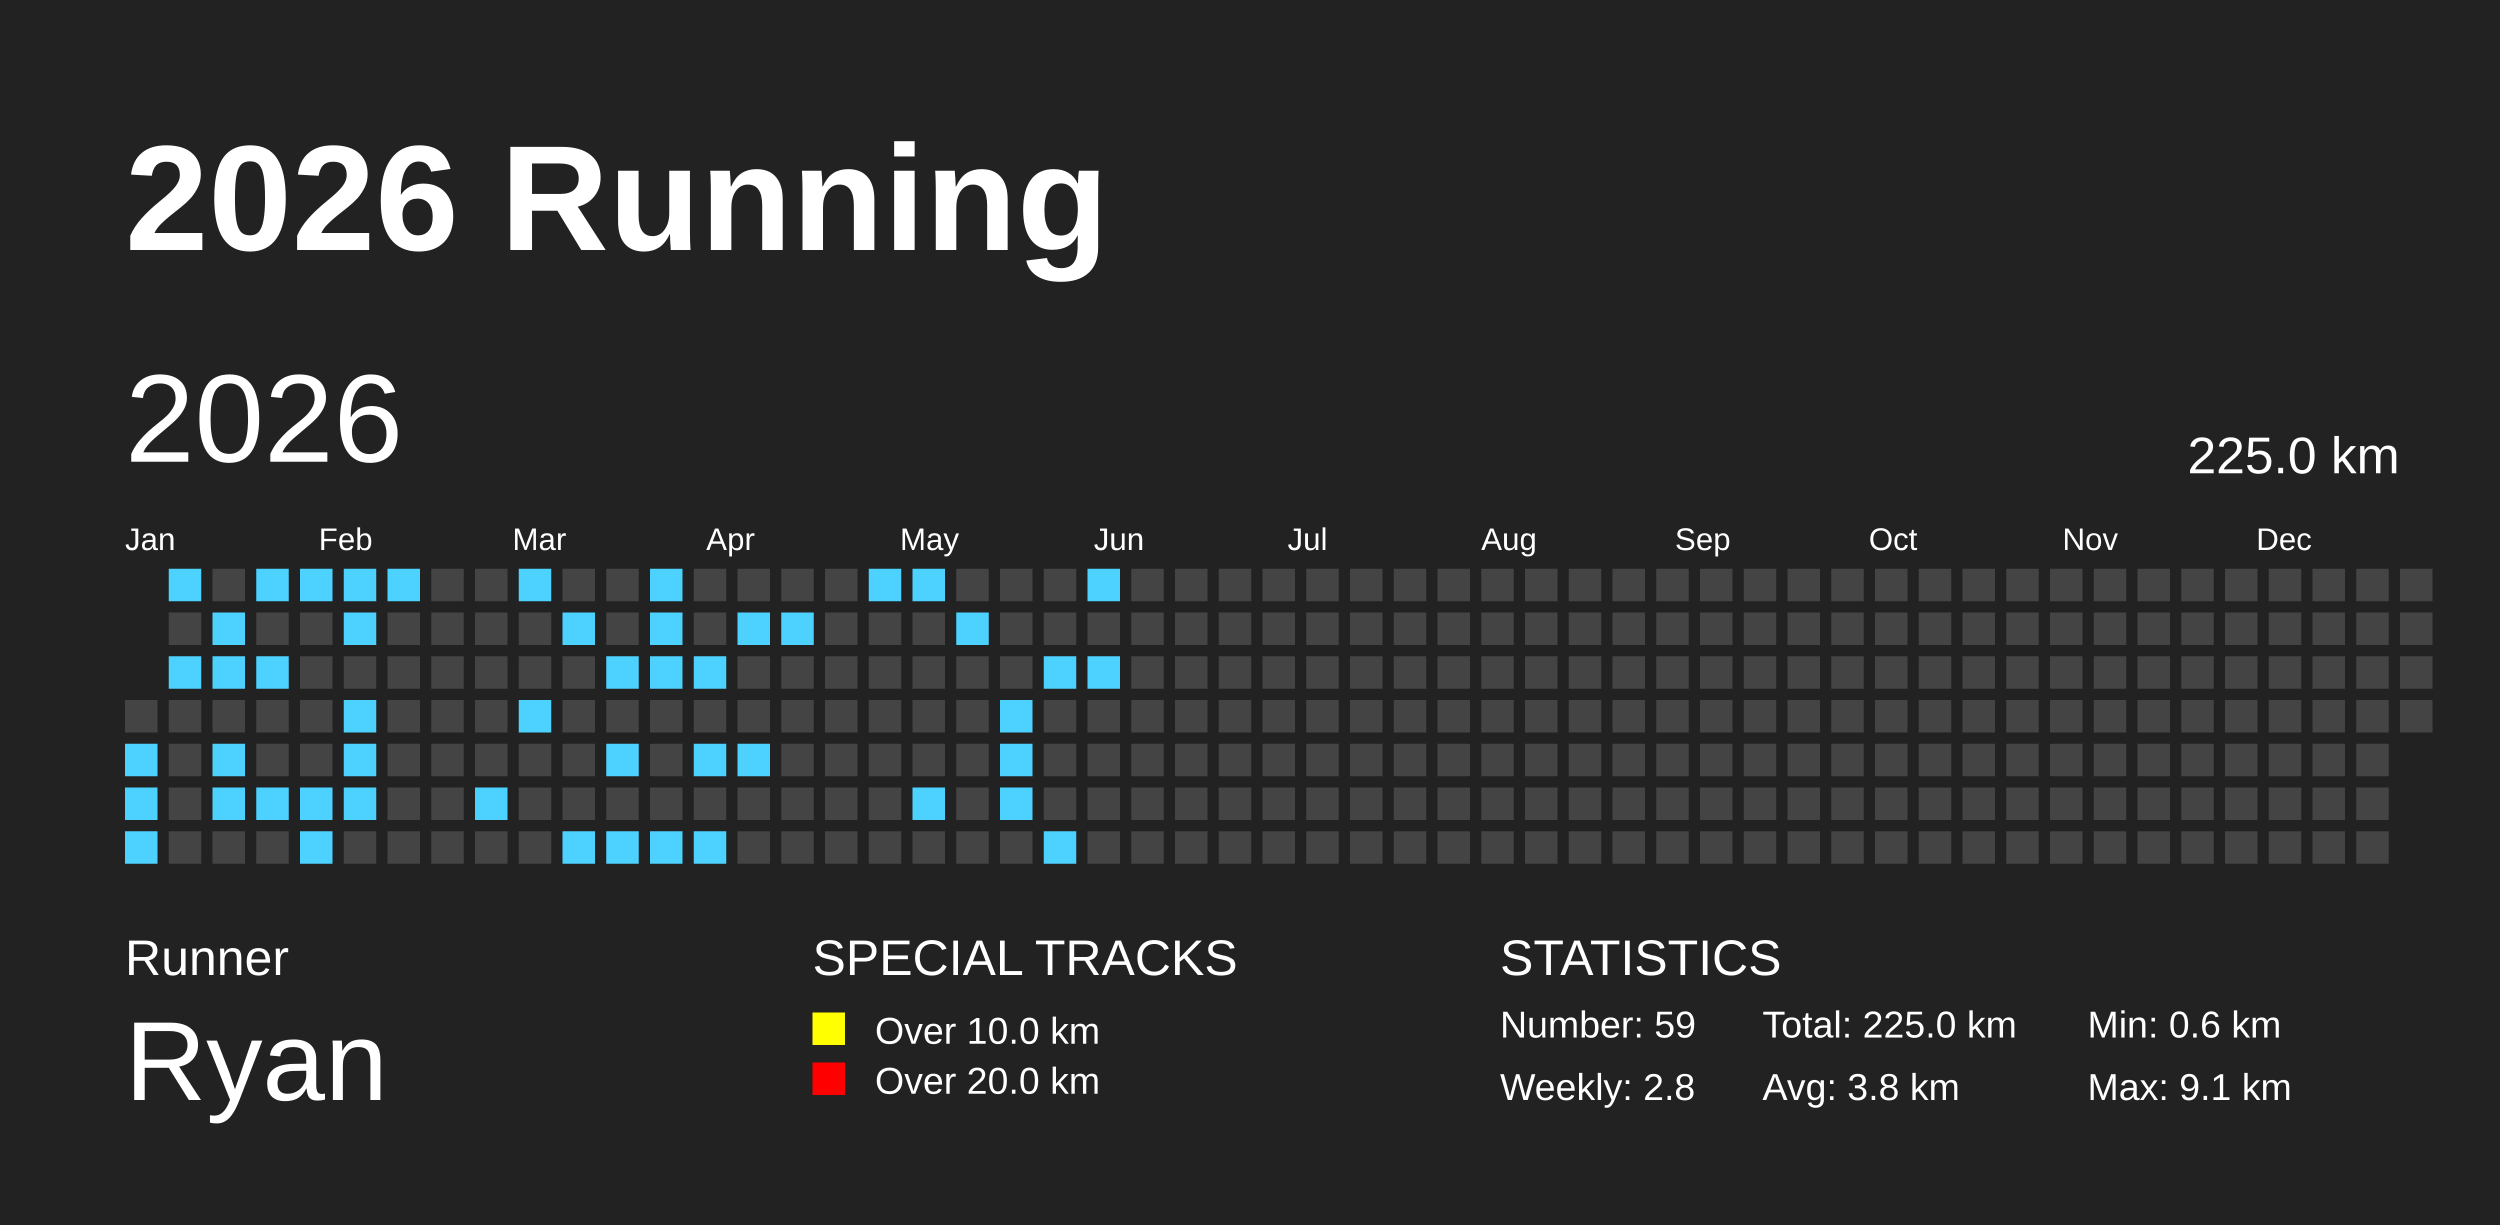
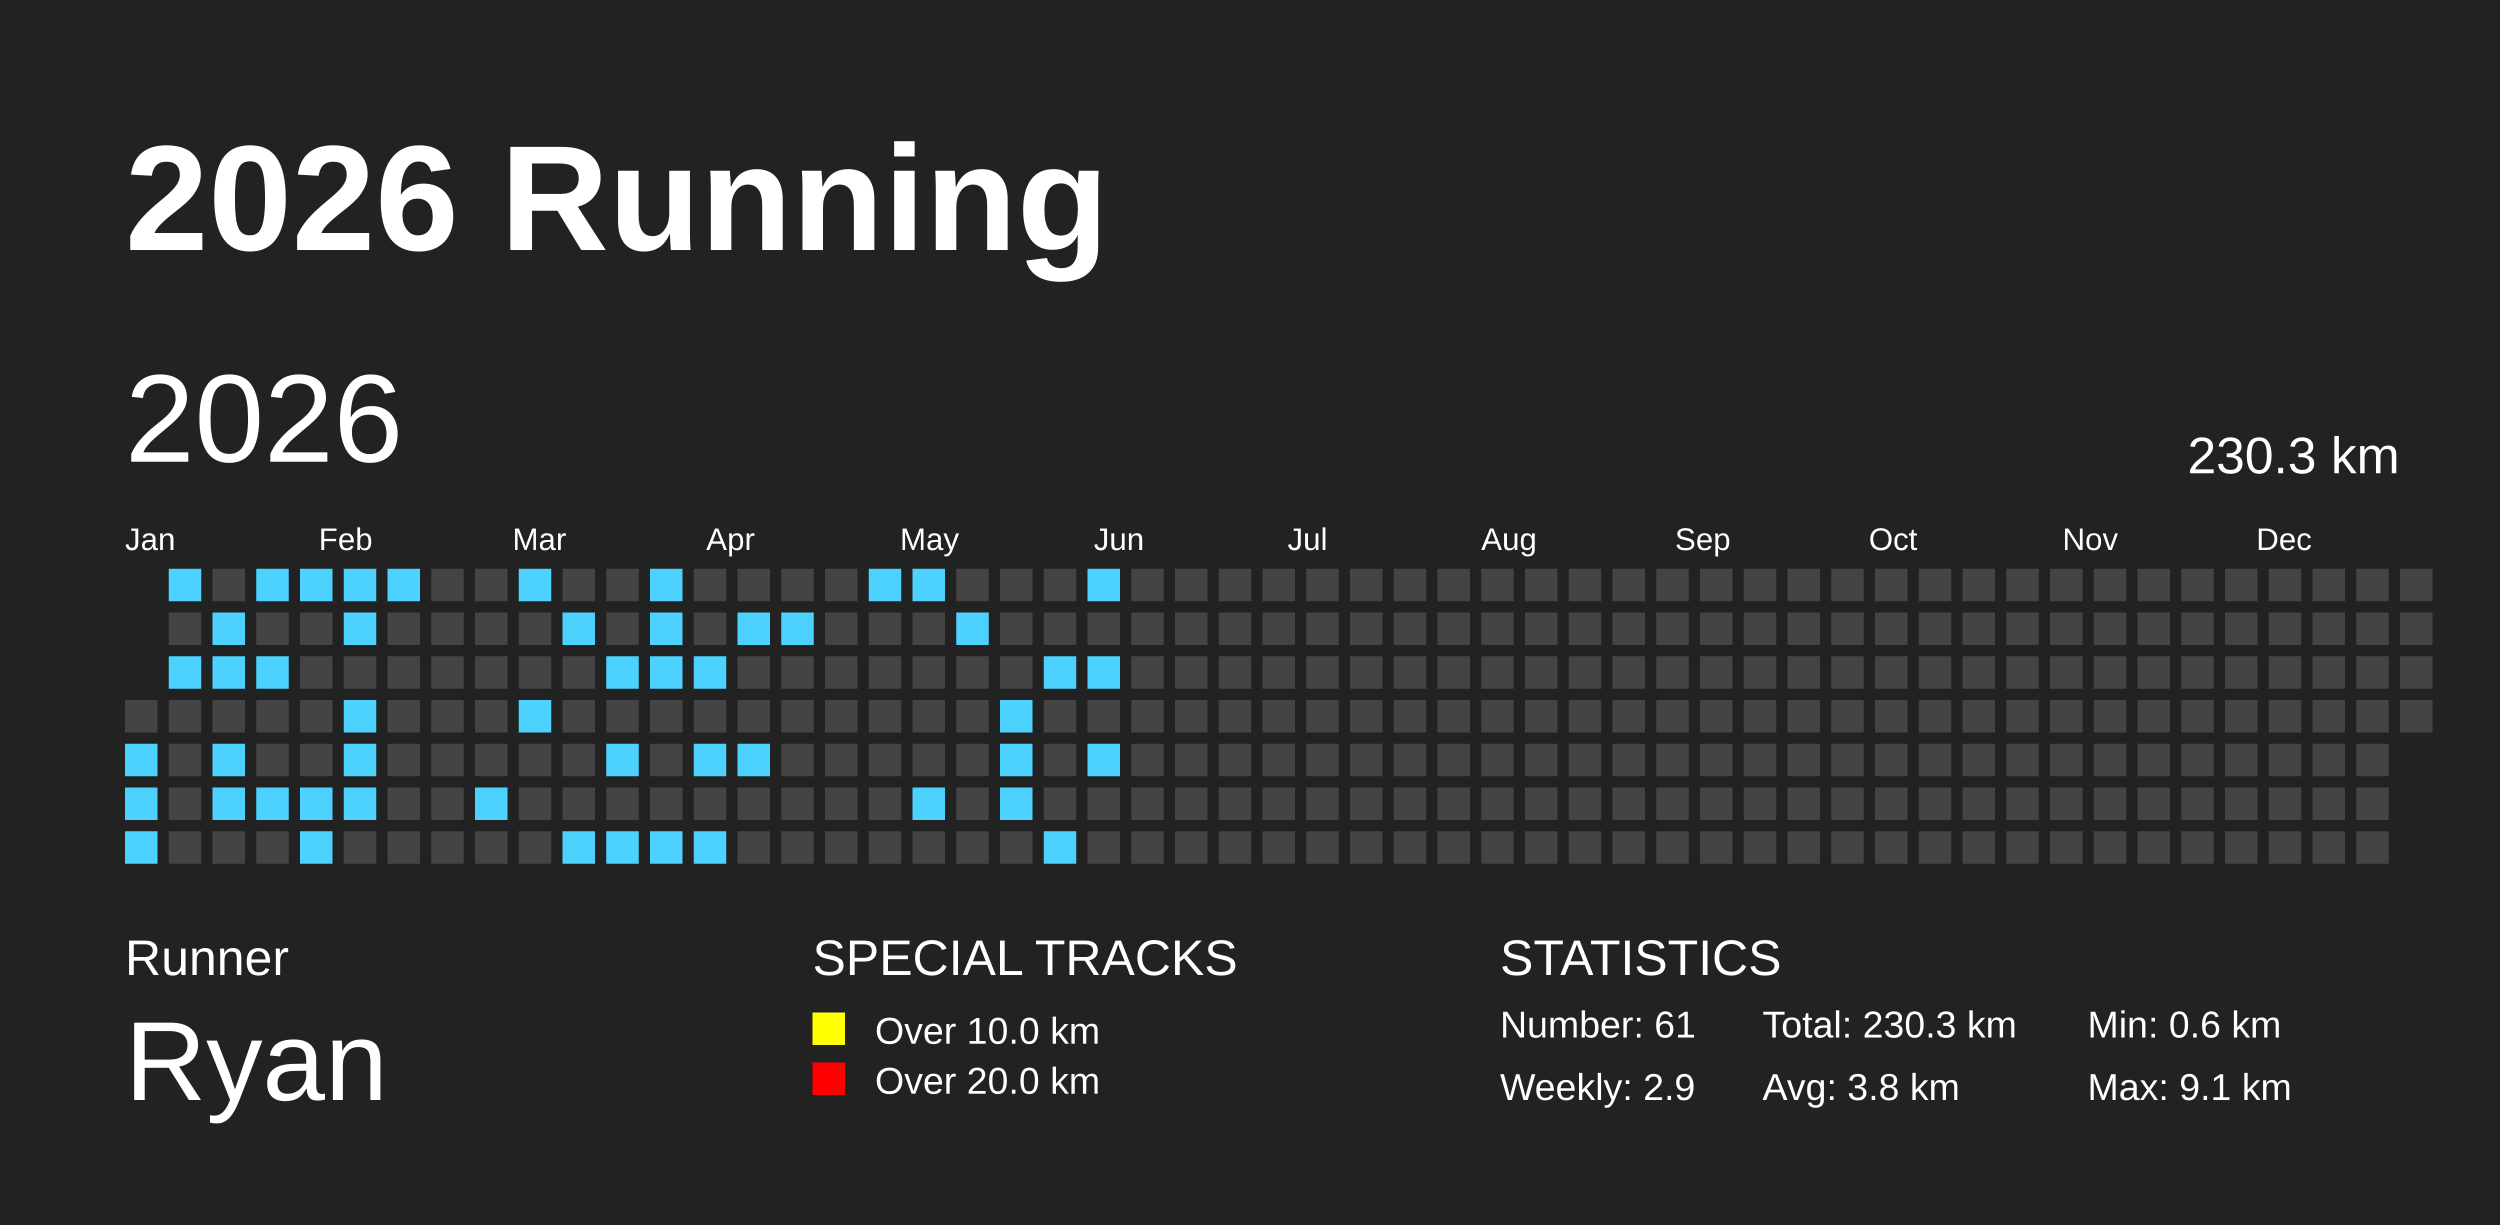
<svg xmlns="http://www.w3.org/2000/svg" baseProfile="full" height="98mm" version="1.1" viewBox="0,0,200,98" width="200mm">
  <defs />
  <rect fill="#222222" height="98" width="200" x="0" y="0" />
  <text fill="#FFFFFF" style="font-size:12px; font-family:Arial; font-weight:bold;" x="10" y="20">2026 Running</text>
  <text fill="#FFFFFF" style="font-size:4px; font-family:Arial" x="10" y="78">Runner</text>
  <text fill="#FFFFFF" style="font-size:9px; font-family:Arial" x="10" y="88">Ryan</text>
  <text fill="#FFFFFF" style="font-size:4px; font-family:Arial" x="65" y="78">SPECIAL TRACKS</text>
  <rect fill="yellow" height="2.6" width="2.6" x="65" y="81" />
  <text fill="#FFFFFF" style="font-size:3px; font-family:Arial" x="70" y="83.5">Over 10.0 km</text>
  <rect fill="red" height="2.6" width="2.6" x="65" y="85" />
  <text fill="#FFFFFF" style="font-size:3px; font-family:Arial" x="70" y="87.5">Over 20.0 km</text>
  <text fill="#FFFFFF" style="font-size:4px; font-family:Arial" x="120" y="78">STATISTICS</text>
-   <text fill="#FFFFFF" style="font-size:3px; font-family:Arial" x="120" y="83">Number: 59</text>
-   <text fill="#FFFFFF" style="font-size:3px; font-family:Arial" x="120" y="88">Weekly: 2.8</text>
-   <text fill="#FFFFFF" style="font-size:3px; font-family:Arial" x="141" y="83">Total: 225.0 km</text>
+   <text fill="#FFFFFF" style="font-size:3px; font-family:Arial" x="120" y="83">Number: 61</text>
+   <text fill="#FFFFFF" style="font-size:3px; font-family:Arial" x="120" y="88">Weekly: 2.9</text>
+   <text fill="#FFFFFF" style="font-size:3px; font-family:Arial" x="141" y="83">Total: 230.3 km</text>
  <text fill="#FFFFFF" style="font-size:3px; font-family:Arial" x="141" y="88">Avg: 3.8 km</text>
  <text fill="#FFFFFF" style="font-size:3px; font-family:Arial" x="167" y="83">Min: 0.6 km</text>
  <text fill="#FFFFFF" style="font-size:3px; font-family:Arial" x="167" y="88">Max: 9.1 km</text>
  <text dominant-baseline="hanging" fill="#FFFFFF" style="font-size:10.0px; font-family:Arial;" x="10" y="30">2026</text>
-   <text dominant-baseline="hanging" fill="#FFFFFF" style="font-size:4.125px; font-family:Arial;" x="175" y="35">225.0 km</text>
+   <text dominant-baseline="hanging" fill="#FFFFFF" style="font-size:4.125px; font-family:Arial;" x="175" y="35">230.3 km</text>
  <text fill="#FFFFFF" style="font-size:2.5px; font-family:Arial" x="10.0" y="44">Jan</text>
  <text fill="#FFFFFF" style="font-size:2.5px; font-family:Arial" x="25.5" y="44">Feb</text>
  <text fill="#FFFFFF" style="font-size:2.5px; font-family:Arial" x="41.0" y="44">Mar</text>
  <text fill="#FFFFFF" style="font-size:2.5px; font-family:Arial" x="56.5" y="44">Apr</text>
  <text fill="#FFFFFF" style="font-size:2.5px; font-family:Arial" x="72.0" y="44">May</text>
  <text fill="#FFFFFF" style="font-size:2.5px; font-family:Arial" x="87.5" y="44">Jun</text>
  <text fill="#FFFFFF" style="font-size:2.5px; font-family:Arial" x="103.0" y="44">Jul</text>
  <text fill="#FFFFFF" style="font-size:2.5px; font-family:Arial" x="118.5" y="44">Aug</text>
  <text fill="#FFFFFF" style="font-size:2.5px; font-family:Arial" x="134.0" y="44">Sep</text>
  <text fill="#FFFFFF" style="font-size:2.5px; font-family:Arial" x="149.5" y="44">Oct</text>
  <text fill="#FFFFFF" style="font-size:2.5px; font-family:Arial" x="165.0" y="44">Nov</text>
  <text fill="#FFFFFF" style="font-size:2.5px; font-family:Arial" x="180.5" y="44">Dec</text>
  <rect fill="#444444" height="2.6" width="2.6" x="10.0" y="56.0" />
  <rect fill="#4DD2FF" height="2.6" width="2.6" x="10.0" y="59.5" />
  <rect fill="#4DD2FF" height="2.6" width="2.6" x="10.0" y="63.0" />
  <rect fill="#4DD2FF" height="2.6" width="2.6" x="10.0" y="66.5" />
  <rect fill="#4DD2FF" height="2.6" width="2.6" x="13.5" y="45.5" />
  <rect fill="#444444" height="2.6" width="2.6" x="13.5" y="49.0" />
  <rect fill="#4DD2FF" height="2.6" width="2.6" x="13.5" y="52.5" />
  <rect fill="#444444" height="2.6" width="2.6" x="13.5" y="56.0" />
  <rect fill="#444444" height="2.6" width="2.6" x="13.5" y="59.5" />
  <rect fill="#444444" height="2.6" width="2.6" x="13.5" y="63.0" />
  <rect fill="#444444" height="2.6" width="2.6" x="13.5" y="66.5" />
  <rect fill="#444444" height="2.6" width="2.6" x="17.0" y="45.5" />
  <rect fill="#4DD2FF" height="2.6" width="2.6" x="17.0" y="49.0" />
  <rect fill="#4DD2FF" height="2.6" width="2.6" x="17.0" y="52.5" />
  <rect fill="#444444" height="2.6" width="2.6" x="17.0" y="56.0" />
  <rect fill="#4DD2FF" height="2.6" width="2.6" x="17.0" y="59.5" />
  <rect fill="#4DD2FF" height="2.6" width="2.6" x="17.0" y="63.0" />
  <rect fill="#444444" height="2.6" width="2.6" x="17.0" y="66.5" />
  <rect fill="#4DD2FF" height="2.6" width="2.6" x="20.5" y="45.5" />
  <rect fill="#444444" height="2.6" width="2.6" x="20.5" y="49.0" />
  <rect fill="#4DD2FF" height="2.6" width="2.6" x="20.5" y="52.5" />
  <rect fill="#444444" height="2.6" width="2.6" x="20.5" y="56.0" />
  <rect fill="#444444" height="2.6" width="2.6" x="20.5" y="59.5" />
  <rect fill="#4DD2FF" height="2.6" width="2.6" x="20.5" y="63.0" />
  <rect fill="#444444" height="2.6" width="2.6" x="20.5" y="66.5" />
  <rect fill="#4DD2FF" height="2.6" width="2.6" x="24.0" y="45.5" />
  <rect fill="#444444" height="2.6" width="2.6" x="24.0" y="49.0" />
  <rect fill="#444444" height="2.6" width="2.6" x="24.0" y="52.5" />
  <rect fill="#444444" height="2.6" width="2.6" x="24.0" y="56.0" />
  <rect fill="#444444" height="2.6" width="2.6" x="24.0" y="59.5" />
  <rect fill="#4DD2FF" height="2.6" width="2.6" x="24.0" y="63.0" />
  <rect fill="#4DD2FF" height="2.6" width="2.6" x="24.0" y="66.5" />
  <rect fill="#4DD2FF" height="2.6" width="2.6" x="27.5" y="45.5" />
  <rect fill="#4DD2FF" height="2.6" width="2.6" x="27.5" y="49.0" />
  <rect fill="#444444" height="2.6" width="2.6" x="27.5" y="52.5" />
  <rect fill="#4DD2FF" height="2.6" width="2.6" x="27.5" y="56.0" />
  <rect fill="#4DD2FF" height="2.6" width="2.6" x="27.5" y="59.5" />
  <rect fill="#4DD2FF" height="2.6" width="2.6" x="27.5" y="63.0" />
  <rect fill="#444444" height="2.6" width="2.6" x="27.5" y="66.5" />
  <rect fill="#4DD2FF" height="2.6" width="2.6" x="31.0" y="45.5" />
  <rect fill="#444444" height="2.6" width="2.6" x="31.0" y="49.0" />
  <rect fill="#444444" height="2.6" width="2.6" x="31.0" y="52.5" />
  <rect fill="#444444" height="2.6" width="2.6" x="31.0" y="56.0" />
  <rect fill="#444444" height="2.6" width="2.6" x="31.0" y="59.5" />
  <rect fill="#444444" height="2.6" width="2.6" x="31.0" y="63.0" />
  <rect fill="#444444" height="2.6" width="2.6" x="31.0" y="66.5" />
  <rect fill="#444444" height="2.6" width="2.6" x="34.5" y="45.5" />
  <rect fill="#444444" height="2.6" width="2.6" x="34.5" y="49.0" />
  <rect fill="#444444" height="2.6" width="2.6" x="34.5" y="52.5" />
  <rect fill="#444444" height="2.6" width="2.6" x="34.5" y="56.0" />
  <rect fill="#444444" height="2.6" width="2.6" x="34.5" y="59.5" />
  <rect fill="#444444" height="2.6" width="2.6" x="34.5" y="63.0" />
  <rect fill="#444444" height="2.6" width="2.6" x="34.5" y="66.5" />
  <rect fill="#444444" height="2.6" width="2.6" x="38.0" y="45.5" />
  <rect fill="#444444" height="2.6" width="2.6" x="38.0" y="49.0" />
  <rect fill="#444444" height="2.6" width="2.6" x="38.0" y="52.5" />
  <rect fill="#444444" height="2.6" width="2.6" x="38.0" y="56.0" />
  <rect fill="#444444" height="2.6" width="2.6" x="38.0" y="59.5" />
  <rect fill="#4DD2FF" height="2.6" width="2.6" x="38.0" y="63.0" />
  <rect fill="#444444" height="2.6" width="2.6" x="38.0" y="66.5" />
  <rect fill="#4DD2FF" height="2.6" width="2.6" x="41.5" y="45.5" />
  <rect fill="#444444" height="2.6" width="2.6" x="41.5" y="49.0" />
  <rect fill="#444444" height="2.6" width="2.6" x="41.5" y="52.5" />
  <rect fill="#4DD2FF" height="2.6" width="2.6" x="41.5" y="56.0" />
  <rect fill="#444444" height="2.6" width="2.6" x="41.5" y="59.5" />
  <rect fill="#444444" height="2.6" width="2.6" x="41.5" y="63.0" />
  <rect fill="#444444" height="2.6" width="2.6" x="41.5" y="66.5" />
  <rect fill="#444444" height="2.6" width="2.6" x="45.0" y="45.5" />
  <rect fill="#4DD2FF" height="2.6" width="2.6" x="45.0" y="49.0" />
  <rect fill="#444444" height="2.6" width="2.6" x="45.0" y="52.5" />
  <rect fill="#444444" height="2.6" width="2.6" x="45.0" y="56.0" />
  <rect fill="#444444" height="2.6" width="2.6" x="45.0" y="59.5" />
  <rect fill="#444444" height="2.6" width="2.6" x="45.0" y="63.0" />
  <rect fill="#4DD2FF" height="2.6" width="2.6" x="45.0" y="66.5" />
  <rect fill="#444444" height="2.6" width="2.6" x="48.5" y="45.5" />
  <rect fill="#444444" height="2.6" width="2.6" x="48.5" y="49.0" />
  <rect fill="#4DD2FF" height="2.6" width="2.6" x="48.5" y="52.5" />
  <rect fill="#444444" height="2.6" width="2.6" x="48.5" y="56.0" />
  <rect fill="#4DD2FF" height="2.6" width="2.6" x="48.5" y="59.5" />
  <rect fill="#444444" height="2.6" width="2.6" x="48.5" y="63.0" />
  <rect fill="#4DD2FF" height="2.6" width="2.6" x="48.5" y="66.5" />
  <rect fill="#4DD2FF" height="2.6" width="2.6" x="52.0" y="45.5" />
  <rect fill="#4DD2FF" height="2.6" width="2.6" x="52.0" y="49.0" />
  <rect fill="#4DD2FF" height="2.6" width="2.6" x="52.0" y="52.5" />
  <rect fill="#444444" height="2.6" width="2.6" x="52.0" y="56.0" />
  <rect fill="#444444" height="2.6" width="2.6" x="52.0" y="59.5" />
  <rect fill="#444444" height="2.6" width="2.6" x="52.0" y="63.0" />
  <rect fill="#4DD2FF" height="2.6" width="2.6" x="52.0" y="66.5" />
  <rect fill="#444444" height="2.6" width="2.6" x="55.5" y="45.5" />
  <rect fill="#444444" height="2.6" width="2.6" x="55.5" y="49.0" />
  <rect fill="#4DD2FF" height="2.6" width="2.6" x="55.5" y="52.5" />
  <rect fill="#444444" height="2.6" width="2.6" x="55.5" y="56.0" />
  <rect fill="#4DD2FF" height="2.6" width="2.6" x="55.5" y="59.5" />
  <rect fill="#444444" height="2.6" width="2.6" x="55.5" y="63.0" />
  <rect fill="#4DD2FF" height="2.6" width="2.6" x="55.5" y="66.5" />
  <rect fill="#444444" height="2.6" width="2.6" x="59.0" y="45.5" />
  <rect fill="#4DD2FF" height="2.6" width="2.6" x="59.0" y="49.0" />
  <rect fill="#444444" height="2.6" width="2.6" x="59.0" y="52.5" />
  <rect fill="#444444" height="2.6" width="2.6" x="59.0" y="56.0" />
  <rect fill="#4DD2FF" height="2.6" width="2.6" x="59.0" y="59.5" />
  <rect fill="#444444" height="2.6" width="2.6" x="59.0" y="63.0" />
  <rect fill="#444444" height="2.6" width="2.6" x="59.0" y="66.5" />
  <rect fill="#444444" height="2.6" width="2.6" x="62.5" y="45.5" />
  <rect fill="#4DD2FF" height="2.6" width="2.6" x="62.5" y="49.0" />
  <rect fill="#444444" height="2.6" width="2.6" x="62.5" y="52.5" />
  <rect fill="#444444" height="2.6" width="2.6" x="62.5" y="56.0" />
  <rect fill="#444444" height="2.6" width="2.6" x="62.5" y="59.5" />
  <rect fill="#444444" height="2.6" width="2.6" x="62.5" y="63.0" />
  <rect fill="#444444" height="2.6" width="2.6" x="62.5" y="66.5" />
  <rect fill="#444444" height="2.6" width="2.6" x="66.0" y="45.5" />
  <rect fill="#444444" height="2.6" width="2.6" x="66.0" y="49.0" />
  <rect fill="#444444" height="2.6" width="2.6" x="66.0" y="52.5" />
  <rect fill="#444444" height="2.6" width="2.6" x="66.0" y="56.0" />
  <rect fill="#444444" height="2.6" width="2.6" x="66.0" y="59.5" />
  <rect fill="#444444" height="2.6" width="2.6" x="66.0" y="63.0" />
  <rect fill="#444444" height="2.6" width="2.6" x="66.0" y="66.5" />
  <rect fill="#4DD2FF" height="2.6" width="2.6" x="69.5" y="45.5" />
  <rect fill="#444444" height="2.6" width="2.6" x="69.5" y="49.0" />
  <rect fill="#444444" height="2.6" width="2.6" x="69.5" y="52.5" />
  <rect fill="#444444" height="2.6" width="2.6" x="69.5" y="56.0" />
  <rect fill="#444444" height="2.6" width="2.6" x="69.5" y="59.5" />
  <rect fill="#444444" height="2.6" width="2.6" x="69.5" y="63.0" />
  <rect fill="#444444" height="2.6" width="2.6" x="69.5" y="66.5" />
  <rect fill="#4DD2FF" height="2.6" width="2.6" x="73.0" y="45.5" />
  <rect fill="#444444" height="2.6" width="2.6" x="73.0" y="49.0" />
  <rect fill="#444444" height="2.6" width="2.6" x="73.0" y="52.5" />
  <rect fill="#444444" height="2.6" width="2.6" x="73.0" y="56.0" />
  <rect fill="#444444" height="2.6" width="2.6" x="73.0" y="59.5" />
  <rect fill="#4DD2FF" height="2.6" width="2.6" x="73.0" y="63.0" />
  <rect fill="#444444" height="2.6" width="2.6" x="73.0" y="66.5" />
  <rect fill="#444444" height="2.6" width="2.6" x="76.5" y="45.5" />
  <rect fill="#4DD2FF" height="2.6" width="2.6" x="76.5" y="49.0" />
  <rect fill="#444444" height="2.6" width="2.6" x="76.5" y="52.5" />
  <rect fill="#444444" height="2.6" width="2.6" x="76.5" y="56.0" />
  <rect fill="#444444" height="2.6" width="2.6" x="76.5" y="59.5" />
  <rect fill="#444444" height="2.6" width="2.6" x="76.5" y="63.0" />
  <rect fill="#444444" height="2.6" width="2.6" x="76.5" y="66.5" />
  <rect fill="#444444" height="2.6" width="2.6" x="80.0" y="45.5" />
  <rect fill="#444444" height="2.6" width="2.6" x="80.0" y="49.0" />
  <rect fill="#444444" height="2.6" width="2.6" x="80.0" y="52.5" />
  <rect fill="#4DD2FF" height="2.6" width="2.6" x="80.0" y="56.0" />
  <rect fill="#4DD2FF" height="2.6" width="2.6" x="80.0" y="59.5" />
  <rect fill="#4DD2FF" height="2.6" width="2.6" x="80.0" y="63.0" />
  <rect fill="#444444" height="2.6" width="2.6" x="80.0" y="66.5" />
  <rect fill="#444444" height="2.6" width="2.6" x="83.5" y="45.5" />
  <rect fill="#444444" height="2.6" width="2.6" x="83.5" y="49.0" />
  <rect fill="#4DD2FF" height="2.6" width="2.6" x="83.5" y="52.5" />
  <rect fill="#444444" height="2.6" width="2.6" x="83.5" y="56.0" />
  <rect fill="#444444" height="2.6" width="2.6" x="83.5" y="59.5" />
  <rect fill="#444444" height="2.6" width="2.6" x="83.5" y="63.0" />
  <rect fill="#4DD2FF" height="2.6" width="2.6" x="83.5" y="66.5" />
  <rect fill="#4DD2FF" height="2.6" width="2.6" x="87.0" y="45.5" />
  <rect fill="#444444" height="2.6" width="2.6" x="87.0" y="49.0" />
  <rect fill="#4DD2FF" height="2.6" width="2.6" x="87.0" y="52.5" />
  <rect fill="#444444" height="2.6" width="2.6" x="87.0" y="56.0" />
-   <rect fill="#444444" height="2.6" width="2.6" x="87.0" y="59.5" />
+   <rect fill="#4DD2FF" height="2.6" width="2.6" x="87.0" y="59.5" />
  <rect fill="#444444" height="2.6" width="2.6" x="87.0" y="63.0" />
  <rect fill="#444444" height="2.6" width="2.6" x="87.0" y="66.5" />
  <rect fill="#444444" height="2.6" width="2.6" x="90.5" y="45.5" />
  <rect fill="#444444" height="2.6" width="2.6" x="90.5" y="49.0" />
  <rect fill="#444444" height="2.6" width="2.6" x="90.5" y="52.5" />
  <rect fill="#444444" height="2.6" width="2.6" x="90.5" y="56.0" />
  <rect fill="#444444" height="2.6" width="2.6" x="90.5" y="59.5" />
  <rect fill="#444444" height="2.6" width="2.6" x="90.5" y="63.0" />
  <rect fill="#444444" height="2.6" width="2.6" x="90.5" y="66.5" />
  <rect fill="#444444" height="2.6" width="2.6" x="94.0" y="45.5" />
  <rect fill="#444444" height="2.6" width="2.6" x="94.0" y="49.0" />
  <rect fill="#444444" height="2.6" width="2.6" x="94.0" y="52.5" />
  <rect fill="#444444" height="2.6" width="2.6" x="94.0" y="56.0" />
  <rect fill="#444444" height="2.6" width="2.6" x="94.0" y="59.5" />
  <rect fill="#444444" height="2.6" width="2.6" x="94.0" y="63.0" />
  <rect fill="#444444" height="2.6" width="2.6" x="94.0" y="66.5" />
  <rect fill="#444444" height="2.6" width="2.6" x="97.5" y="45.5" />
  <rect fill="#444444" height="2.6" width="2.6" x="97.5" y="49.0" />
  <rect fill="#444444" height="2.6" width="2.6" x="97.5" y="52.5" />
  <rect fill="#444444" height="2.6" width="2.6" x="97.5" y="56.0" />
  <rect fill="#444444" height="2.6" width="2.6" x="97.5" y="59.5" />
  <rect fill="#444444" height="2.6" width="2.6" x="97.5" y="63.0" />
  <rect fill="#444444" height="2.6" width="2.6" x="97.5" y="66.5" />
  <rect fill="#444444" height="2.6" width="2.6" x="101.0" y="45.5" />
  <rect fill="#444444" height="2.6" width="2.6" x="101.0" y="49.0" />
  <rect fill="#444444" height="2.6" width="2.6" x="101.0" y="52.5" />
  <rect fill="#444444" height="2.6" width="2.6" x="101.0" y="56.0" />
  <rect fill="#444444" height="2.6" width="2.6" x="101.0" y="59.5" />
  <rect fill="#444444" height="2.6" width="2.6" x="101.0" y="63.0" />
  <rect fill="#444444" height="2.6" width="2.6" x="101.0" y="66.5" />
  <rect fill="#444444" height="2.6" width="2.6" x="104.5" y="45.5" />
  <rect fill="#444444" height="2.6" width="2.6" x="104.5" y="49.0" />
  <rect fill="#444444" height="2.6" width="2.6" x="104.5" y="52.5" />
  <rect fill="#444444" height="2.6" width="2.6" x="104.5" y="56.0" />
  <rect fill="#444444" height="2.6" width="2.6" x="104.5" y="59.5" />
  <rect fill="#444444" height="2.6" width="2.6" x="104.5" y="63.0" />
  <rect fill="#444444" height="2.6" width="2.6" x="104.5" y="66.5" />
  <rect fill="#444444" height="2.6" width="2.6" x="108.0" y="45.5" />
  <rect fill="#444444" height="2.6" width="2.6" x="108.0" y="49.0" />
  <rect fill="#444444" height="2.6" width="2.6" x="108.0" y="52.5" />
  <rect fill="#444444" height="2.6" width="2.6" x="108.0" y="56.0" />
  <rect fill="#444444" height="2.6" width="2.6" x="108.0" y="59.5" />
  <rect fill="#444444" height="2.6" width="2.6" x="108.0" y="63.0" />
  <rect fill="#444444" height="2.6" width="2.6" x="108.0" y="66.5" />
  <rect fill="#444444" height="2.6" width="2.6" x="111.5" y="45.5" />
  <rect fill="#444444" height="2.6" width="2.6" x="111.5" y="49.0" />
  <rect fill="#444444" height="2.6" width="2.6" x="111.5" y="52.5" />
  <rect fill="#444444" height="2.6" width="2.6" x="111.5" y="56.0" />
  <rect fill="#444444" height="2.6" width="2.6" x="111.5" y="59.5" />
  <rect fill="#444444" height="2.6" width="2.6" x="111.5" y="63.0" />
  <rect fill="#444444" height="2.6" width="2.6" x="111.5" y="66.5" />
  <rect fill="#444444" height="2.6" width="2.6" x="115.0" y="45.5" />
  <rect fill="#444444" height="2.6" width="2.6" x="115.0" y="49.0" />
  <rect fill="#444444" height="2.6" width="2.6" x="115.0" y="52.5" />
  <rect fill="#444444" height="2.6" width="2.6" x="115.0" y="56.0" />
  <rect fill="#444444" height="2.6" width="2.6" x="115.0" y="59.5" />
  <rect fill="#444444" height="2.6" width="2.6" x="115.0" y="63.0" />
  <rect fill="#444444" height="2.6" width="2.6" x="115.0" y="66.5" />
  <rect fill="#444444" height="2.6" width="2.6" x="118.5" y="45.5" />
  <rect fill="#444444" height="2.6" width="2.6" x="118.5" y="49.0" />
  <rect fill="#444444" height="2.6" width="2.6" x="118.5" y="52.5" />
  <rect fill="#444444" height="2.6" width="2.6" x="118.5" y="56.0" />
  <rect fill="#444444" height="2.6" width="2.6" x="118.5" y="59.5" />
  <rect fill="#444444" height="2.6" width="2.6" x="118.5" y="63.0" />
  <rect fill="#444444" height="2.6" width="2.6" x="118.5" y="66.5" />
  <rect fill="#444444" height="2.6" width="2.6" x="122.0" y="45.5" />
  <rect fill="#444444" height="2.6" width="2.6" x="122.0" y="49.0" />
  <rect fill="#444444" height="2.6" width="2.6" x="122.0" y="52.5" />
  <rect fill="#444444" height="2.6" width="2.6" x="122.0" y="56.0" />
  <rect fill="#444444" height="2.6" width="2.6" x="122.0" y="59.5" />
  <rect fill="#444444" height="2.6" width="2.6" x="122.0" y="63.0" />
  <rect fill="#444444" height="2.6" width="2.6" x="122.0" y="66.5" />
  <rect fill="#444444" height="2.6" width="2.6" x="125.5" y="45.5" />
  <rect fill="#444444" height="2.6" width="2.6" x="125.5" y="49.0" />
  <rect fill="#444444" height="2.6" width="2.6" x="125.5" y="52.5" />
  <rect fill="#444444" height="2.6" width="2.6" x="125.5" y="56.0" />
  <rect fill="#444444" height="2.6" width="2.6" x="125.5" y="59.5" />
  <rect fill="#444444" height="2.6" width="2.6" x="125.5" y="63.0" />
  <rect fill="#444444" height="2.6" width="2.6" x="125.5" y="66.5" />
  <rect fill="#444444" height="2.6" width="2.6" x="129.0" y="45.5" />
  <rect fill="#444444" height="2.6" width="2.6" x="129.0" y="49.0" />
  <rect fill="#444444" height="2.6" width="2.6" x="129.0" y="52.5" />
  <rect fill="#444444" height="2.6" width="2.6" x="129.0" y="56.0" />
  <rect fill="#444444" height="2.6" width="2.6" x="129.0" y="59.5" />
  <rect fill="#444444" height="2.6" width="2.6" x="129.0" y="63.0" />
  <rect fill="#444444" height="2.6" width="2.6" x="129.0" y="66.5" />
  <rect fill="#444444" height="2.6" width="2.6" x="132.5" y="45.5" />
  <rect fill="#444444" height="2.6" width="2.6" x="132.5" y="49.0" />
  <rect fill="#444444" height="2.6" width="2.6" x="132.5" y="52.5" />
  <rect fill="#444444" height="2.6" width="2.6" x="132.5" y="56.0" />
  <rect fill="#444444" height="2.6" width="2.6" x="132.5" y="59.5" />
  <rect fill="#444444" height="2.6" width="2.6" x="132.5" y="63.0" />
  <rect fill="#444444" height="2.6" width="2.6" x="132.5" y="66.5" />
  <rect fill="#444444" height="2.6" width="2.6" x="136.0" y="45.5" />
  <rect fill="#444444" height="2.6" width="2.6" x="136.0" y="49.0" />
  <rect fill="#444444" height="2.6" width="2.6" x="136.0" y="52.5" />
  <rect fill="#444444" height="2.6" width="2.6" x="136.0" y="56.0" />
  <rect fill="#444444" height="2.6" width="2.6" x="136.0" y="59.5" />
  <rect fill="#444444" height="2.6" width="2.6" x="136.0" y="63.0" />
  <rect fill="#444444" height="2.6" width="2.6" x="136.0" y="66.5" />
  <rect fill="#444444" height="2.6" width="2.6" x="139.5" y="45.5" />
  <rect fill="#444444" height="2.6" width="2.6" x="139.5" y="49.0" />
  <rect fill="#444444" height="2.6" width="2.6" x="139.5" y="52.5" />
  <rect fill="#444444" height="2.6" width="2.6" x="139.5" y="56.0" />
  <rect fill="#444444" height="2.6" width="2.6" x="139.5" y="59.5" />
  <rect fill="#444444" height="2.6" width="2.6" x="139.5" y="63.0" />
  <rect fill="#444444" height="2.6" width="2.6" x="139.5" y="66.5" />
  <rect fill="#444444" height="2.6" width="2.6" x="143.0" y="45.5" />
  <rect fill="#444444" height="2.6" width="2.6" x="143.0" y="49.0" />
  <rect fill="#444444" height="2.6" width="2.6" x="143.0" y="52.5" />
  <rect fill="#444444" height="2.6" width="2.6" x="143.0" y="56.0" />
  <rect fill="#444444" height="2.6" width="2.6" x="143.0" y="59.5" />
  <rect fill="#444444" height="2.6" width="2.6" x="143.0" y="63.0" />
  <rect fill="#444444" height="2.6" width="2.6" x="143.0" y="66.5" />
  <rect fill="#444444" height="2.6" width="2.6" x="146.5" y="45.5" />
  <rect fill="#444444" height="2.6" width="2.6" x="146.5" y="49.0" />
  <rect fill="#444444" height="2.6" width="2.6" x="146.5" y="52.5" />
  <rect fill="#444444" height="2.6" width="2.6" x="146.5" y="56.0" />
  <rect fill="#444444" height="2.6" width="2.6" x="146.5" y="59.5" />
  <rect fill="#444444" height="2.6" width="2.6" x="146.5" y="63.0" />
  <rect fill="#444444" height="2.6" width="2.6" x="146.5" y="66.5" />
  <rect fill="#444444" height="2.6" width="2.6" x="150.0" y="45.5" />
  <rect fill="#444444" height="2.6" width="2.6" x="150.0" y="49.0" />
  <rect fill="#444444" height="2.6" width="2.6" x="150.0" y="52.5" />
  <rect fill="#444444" height="2.6" width="2.6" x="150.0" y="56.0" />
  <rect fill="#444444" height="2.6" width="2.6" x="150.0" y="59.5" />
  <rect fill="#444444" height="2.6" width="2.6" x="150.0" y="63.0" />
  <rect fill="#444444" height="2.6" width="2.6" x="150.0" y="66.5" />
  <rect fill="#444444" height="2.6" width="2.6" x="153.5" y="45.5" />
  <rect fill="#444444" height="2.6" width="2.6" x="153.5" y="49.0" />
  <rect fill="#444444" height="2.6" width="2.6" x="153.5" y="52.5" />
  <rect fill="#444444" height="2.6" width="2.6" x="153.5" y="56.0" />
  <rect fill="#444444" height="2.6" width="2.6" x="153.5" y="59.5" />
  <rect fill="#444444" height="2.6" width="2.6" x="153.5" y="63.0" />
  <rect fill="#444444" height="2.6" width="2.6" x="153.5" y="66.5" />
  <rect fill="#444444" height="2.6" width="2.6" x="157.0" y="45.5" />
  <rect fill="#444444" height="2.6" width="2.6" x="157.0" y="49.0" />
  <rect fill="#444444" height="2.6" width="2.6" x="157.0" y="52.5" />
  <rect fill="#444444" height="2.6" width="2.6" x="157.0" y="56.0" />
  <rect fill="#444444" height="2.6" width="2.6" x="157.0" y="59.5" />
  <rect fill="#444444" height="2.6" width="2.6" x="157.0" y="63.0" />
  <rect fill="#444444" height="2.6" width="2.6" x="157.0" y="66.5" />
  <rect fill="#444444" height="2.6" width="2.6" x="160.5" y="45.5" />
  <rect fill="#444444" height="2.6" width="2.6" x="160.5" y="49.0" />
  <rect fill="#444444" height="2.6" width="2.6" x="160.5" y="52.5" />
  <rect fill="#444444" height="2.6" width="2.6" x="160.5" y="56.0" />
  <rect fill="#444444" height="2.6" width="2.6" x="160.5" y="59.5" />
  <rect fill="#444444" height="2.6" width="2.6" x="160.5" y="63.0" />
  <rect fill="#444444" height="2.6" width="2.6" x="160.5" y="66.5" />
  <rect fill="#444444" height="2.6" width="2.6" x="164.0" y="45.5" />
  <rect fill="#444444" height="2.6" width="2.6" x="164.0" y="49.0" />
  <rect fill="#444444" height="2.6" width="2.6" x="164.0" y="52.5" />
  <rect fill="#444444" height="2.6" width="2.6" x="164.0" y="56.0" />
  <rect fill="#444444" height="2.6" width="2.6" x="164.0" y="59.5" />
  <rect fill="#444444" height="2.6" width="2.6" x="164.0" y="63.0" />
  <rect fill="#444444" height="2.6" width="2.6" x="164.0" y="66.5" />
  <rect fill="#444444" height="2.6" width="2.6" x="167.5" y="45.5" />
  <rect fill="#444444" height="2.6" width="2.6" x="167.5" y="49.0" />
  <rect fill="#444444" height="2.6" width="2.6" x="167.5" y="52.5" />
  <rect fill="#444444" height="2.6" width="2.6" x="167.5" y="56.0" />
  <rect fill="#444444" height="2.6" width="2.6" x="167.5" y="59.5" />
  <rect fill="#444444" height="2.6" width="2.6" x="167.5" y="63.0" />
  <rect fill="#444444" height="2.6" width="2.6" x="167.5" y="66.5" />
  <rect fill="#444444" height="2.6" width="2.6" x="171.0" y="45.5" />
  <rect fill="#444444" height="2.6" width="2.6" x="171.0" y="49.0" />
  <rect fill="#444444" height="2.6" width="2.6" x="171.0" y="52.5" />
  <rect fill="#444444" height="2.6" width="2.6" x="171.0" y="56.0" />
  <rect fill="#444444" height="2.6" width="2.6" x="171.0" y="59.5" />
  <rect fill="#444444" height="2.6" width="2.6" x="171.0" y="63.0" />
  <rect fill="#444444" height="2.6" width="2.6" x="171.0" y="66.5" />
  <rect fill="#444444" height="2.6" width="2.6" x="174.5" y="45.5" />
  <rect fill="#444444" height="2.6" width="2.6" x="174.5" y="49.0" />
  <rect fill="#444444" height="2.6" width="2.6" x="174.5" y="52.5" />
  <rect fill="#444444" height="2.6" width="2.6" x="174.5" y="56.0" />
  <rect fill="#444444" height="2.6" width="2.6" x="174.5" y="59.5" />
  <rect fill="#444444" height="2.6" width="2.6" x="174.5" y="63.0" />
  <rect fill="#444444" height="2.6" width="2.6" x="174.5" y="66.5" />
  <rect fill="#444444" height="2.6" width="2.6" x="178.0" y="45.5" />
  <rect fill="#444444" height="2.6" width="2.6" x="178.0" y="49.0" />
  <rect fill="#444444" height="2.6" width="2.6" x="178.0" y="52.5" />
  <rect fill="#444444" height="2.6" width="2.6" x="178.0" y="56.0" />
  <rect fill="#444444" height="2.6" width="2.6" x="178.0" y="59.5" />
  <rect fill="#444444" height="2.6" width="2.6" x="178.0" y="63.0" />
  <rect fill="#444444" height="2.6" width="2.6" x="178.0" y="66.5" />
  <rect fill="#444444" height="2.6" width="2.6" x="181.5" y="45.5" />
  <rect fill="#444444" height="2.6" width="2.6" x="181.5" y="49.0" />
  <rect fill="#444444" height="2.6" width="2.6" x="181.5" y="52.5" />
  <rect fill="#444444" height="2.6" width="2.6" x="181.5" y="56.0" />
  <rect fill="#444444" height="2.6" width="2.6" x="181.5" y="59.5" />
  <rect fill="#444444" height="2.6" width="2.6" x="181.5" y="63.0" />
  <rect fill="#444444" height="2.6" width="2.6" x="181.5" y="66.5" />
  <rect fill="#444444" height="2.6" width="2.6" x="185.0" y="45.5" />
  <rect fill="#444444" height="2.6" width="2.6" x="185.0" y="49.0" />
  <rect fill="#444444" height="2.6" width="2.6" x="185.0" y="52.5" />
  <rect fill="#444444" height="2.6" width="2.6" x="185.0" y="56.0" />
  <rect fill="#444444" height="2.6" width="2.6" x="185.0" y="59.5" />
  <rect fill="#444444" height="2.6" width="2.6" x="185.0" y="63.0" />
  <rect fill="#444444" height="2.6" width="2.6" x="185.0" y="66.5" />
  <rect fill="#444444" height="2.6" width="2.6" x="188.5" y="45.5" />
  <rect fill="#444444" height="2.6" width="2.6" x="188.5" y="49.0" />
  <rect fill="#444444" height="2.6" width="2.6" x="188.5" y="52.5" />
  <rect fill="#444444" height="2.6" width="2.6" x="188.5" y="56.0" />
  <rect fill="#444444" height="2.6" width="2.6" x="188.5" y="59.5" />
  <rect fill="#444444" height="2.6" width="2.6" x="188.5" y="63.0" />
  <rect fill="#444444" height="2.6" width="2.6" x="188.5" y="66.5" />
  <rect fill="#444444" height="2.6" width="2.6" x="192.0" y="45.5" />
  <rect fill="#444444" height="2.6" width="2.6" x="192.0" y="49.0" />
  <rect fill="#444444" height="2.6" width="2.6" x="192.0" y="52.5" />
  <rect fill="#444444" height="2.6" width="2.6" x="192.0" y="56.0" />
</svg>
